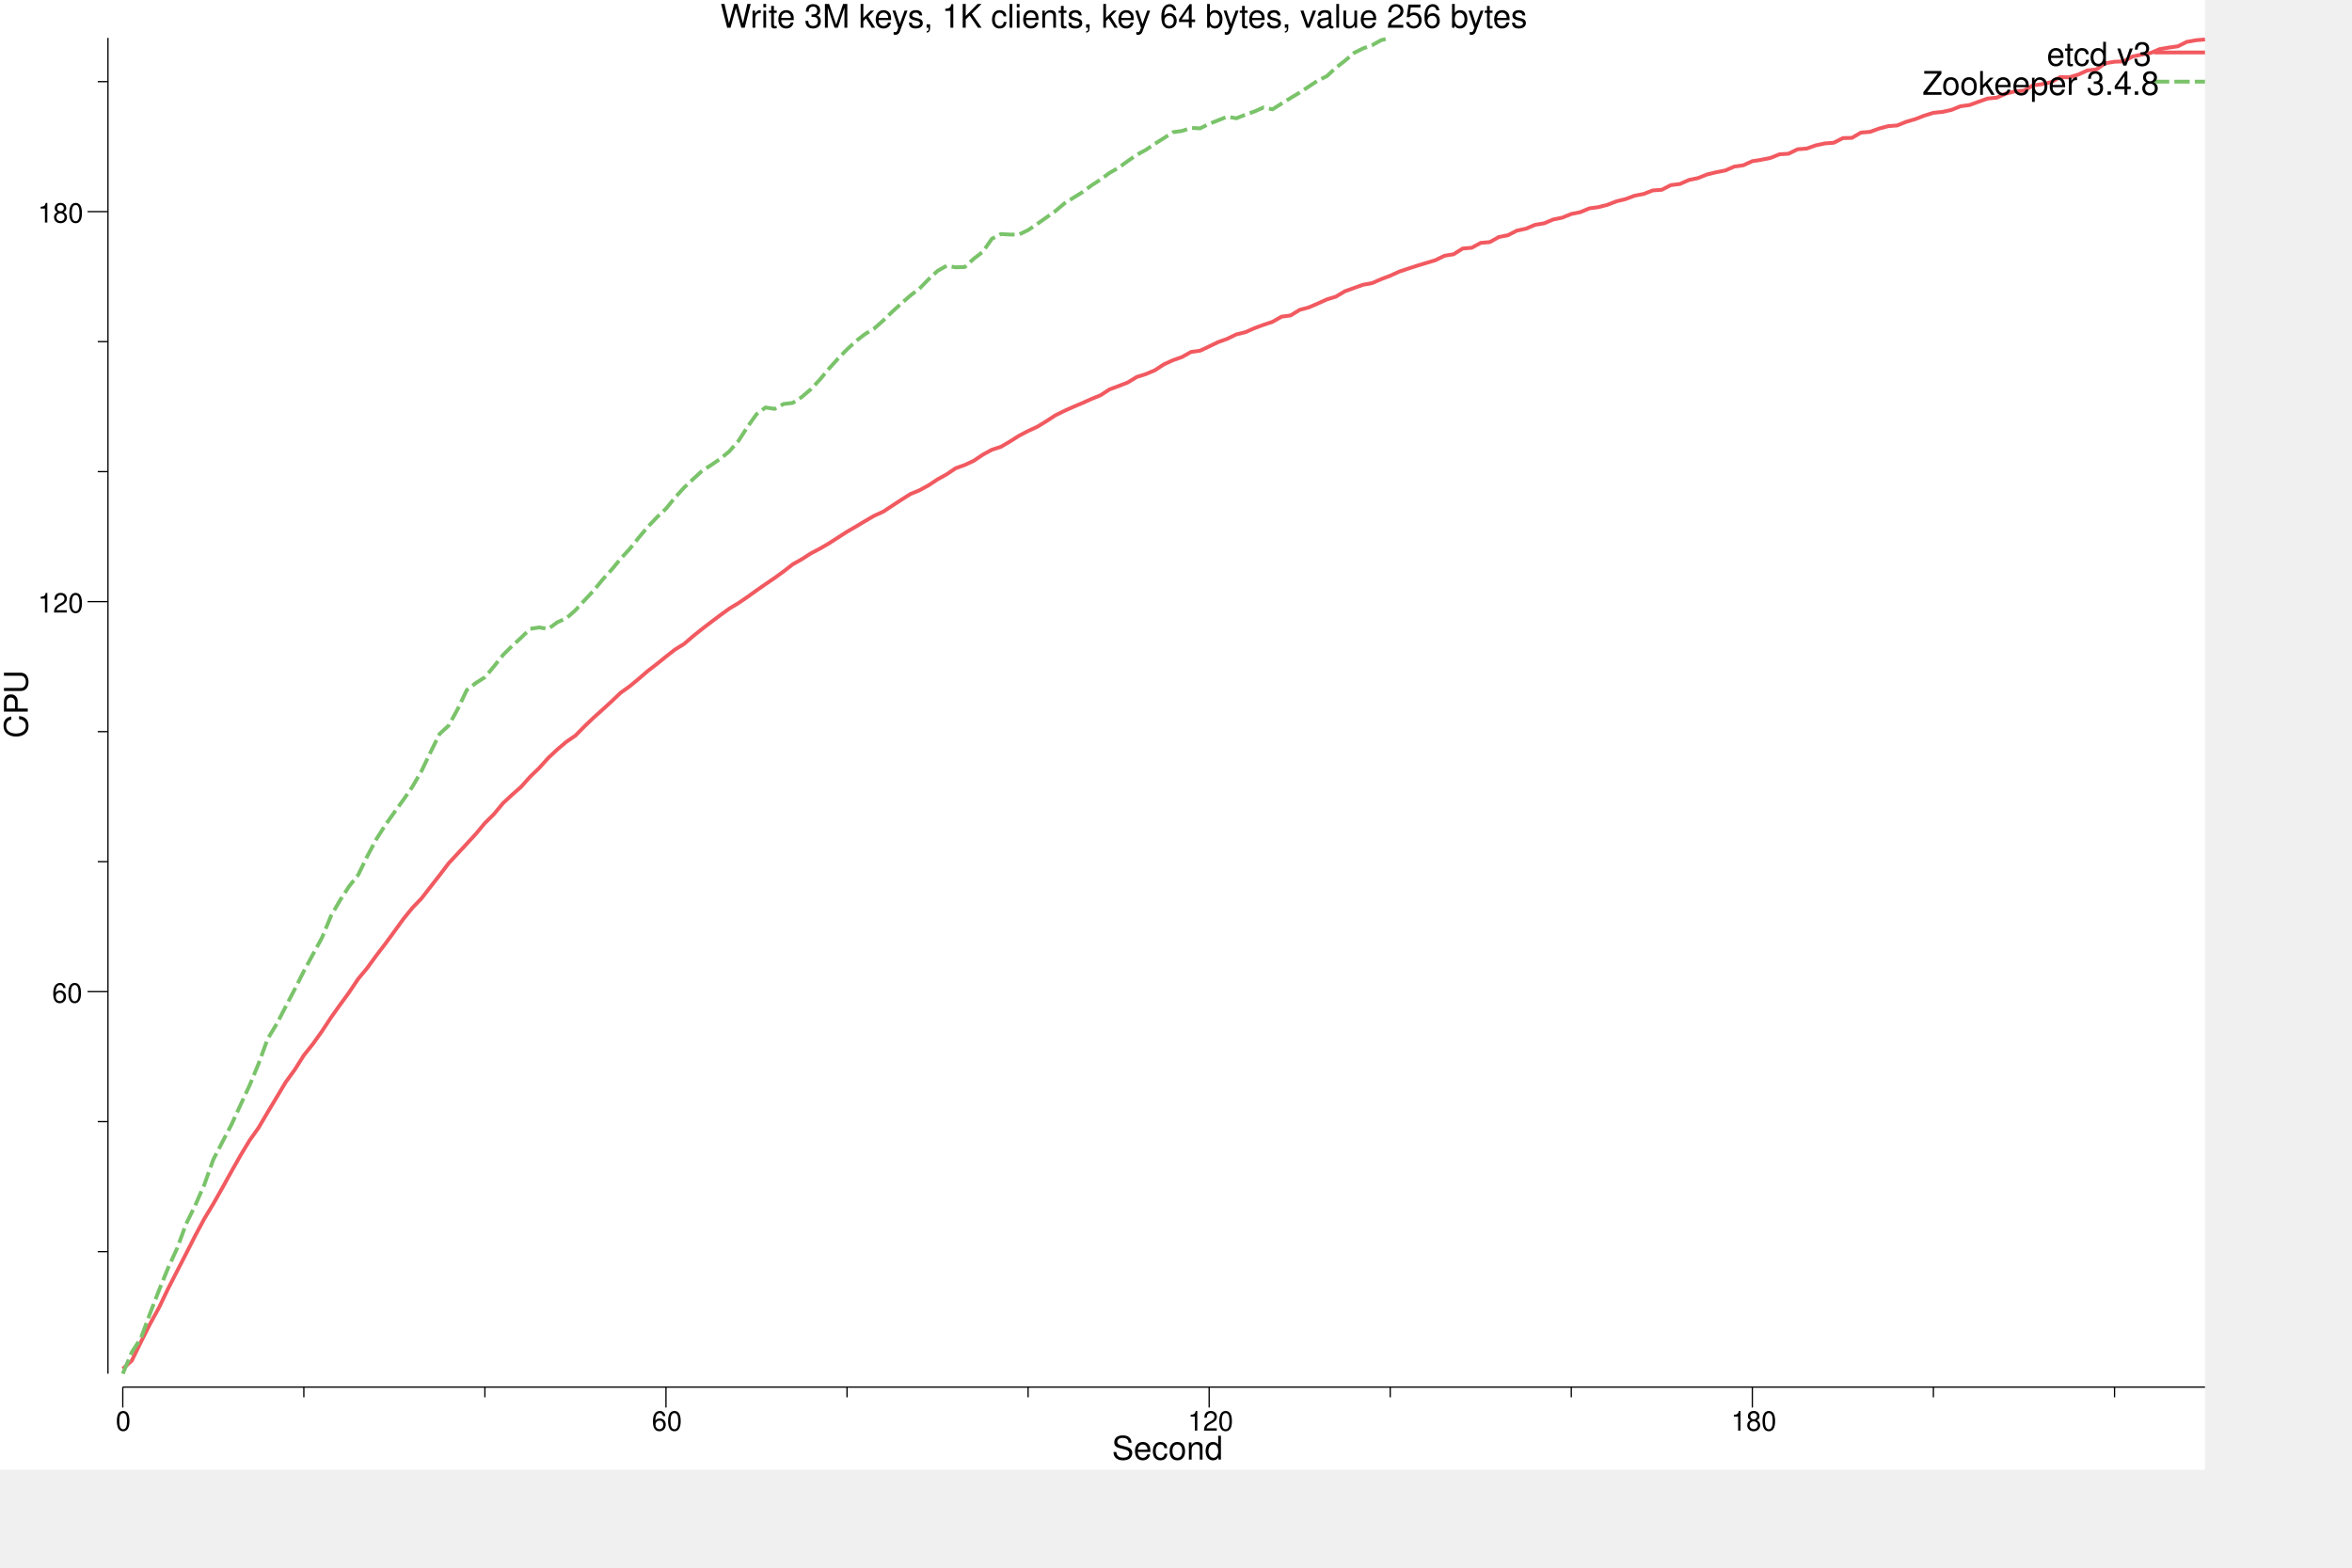
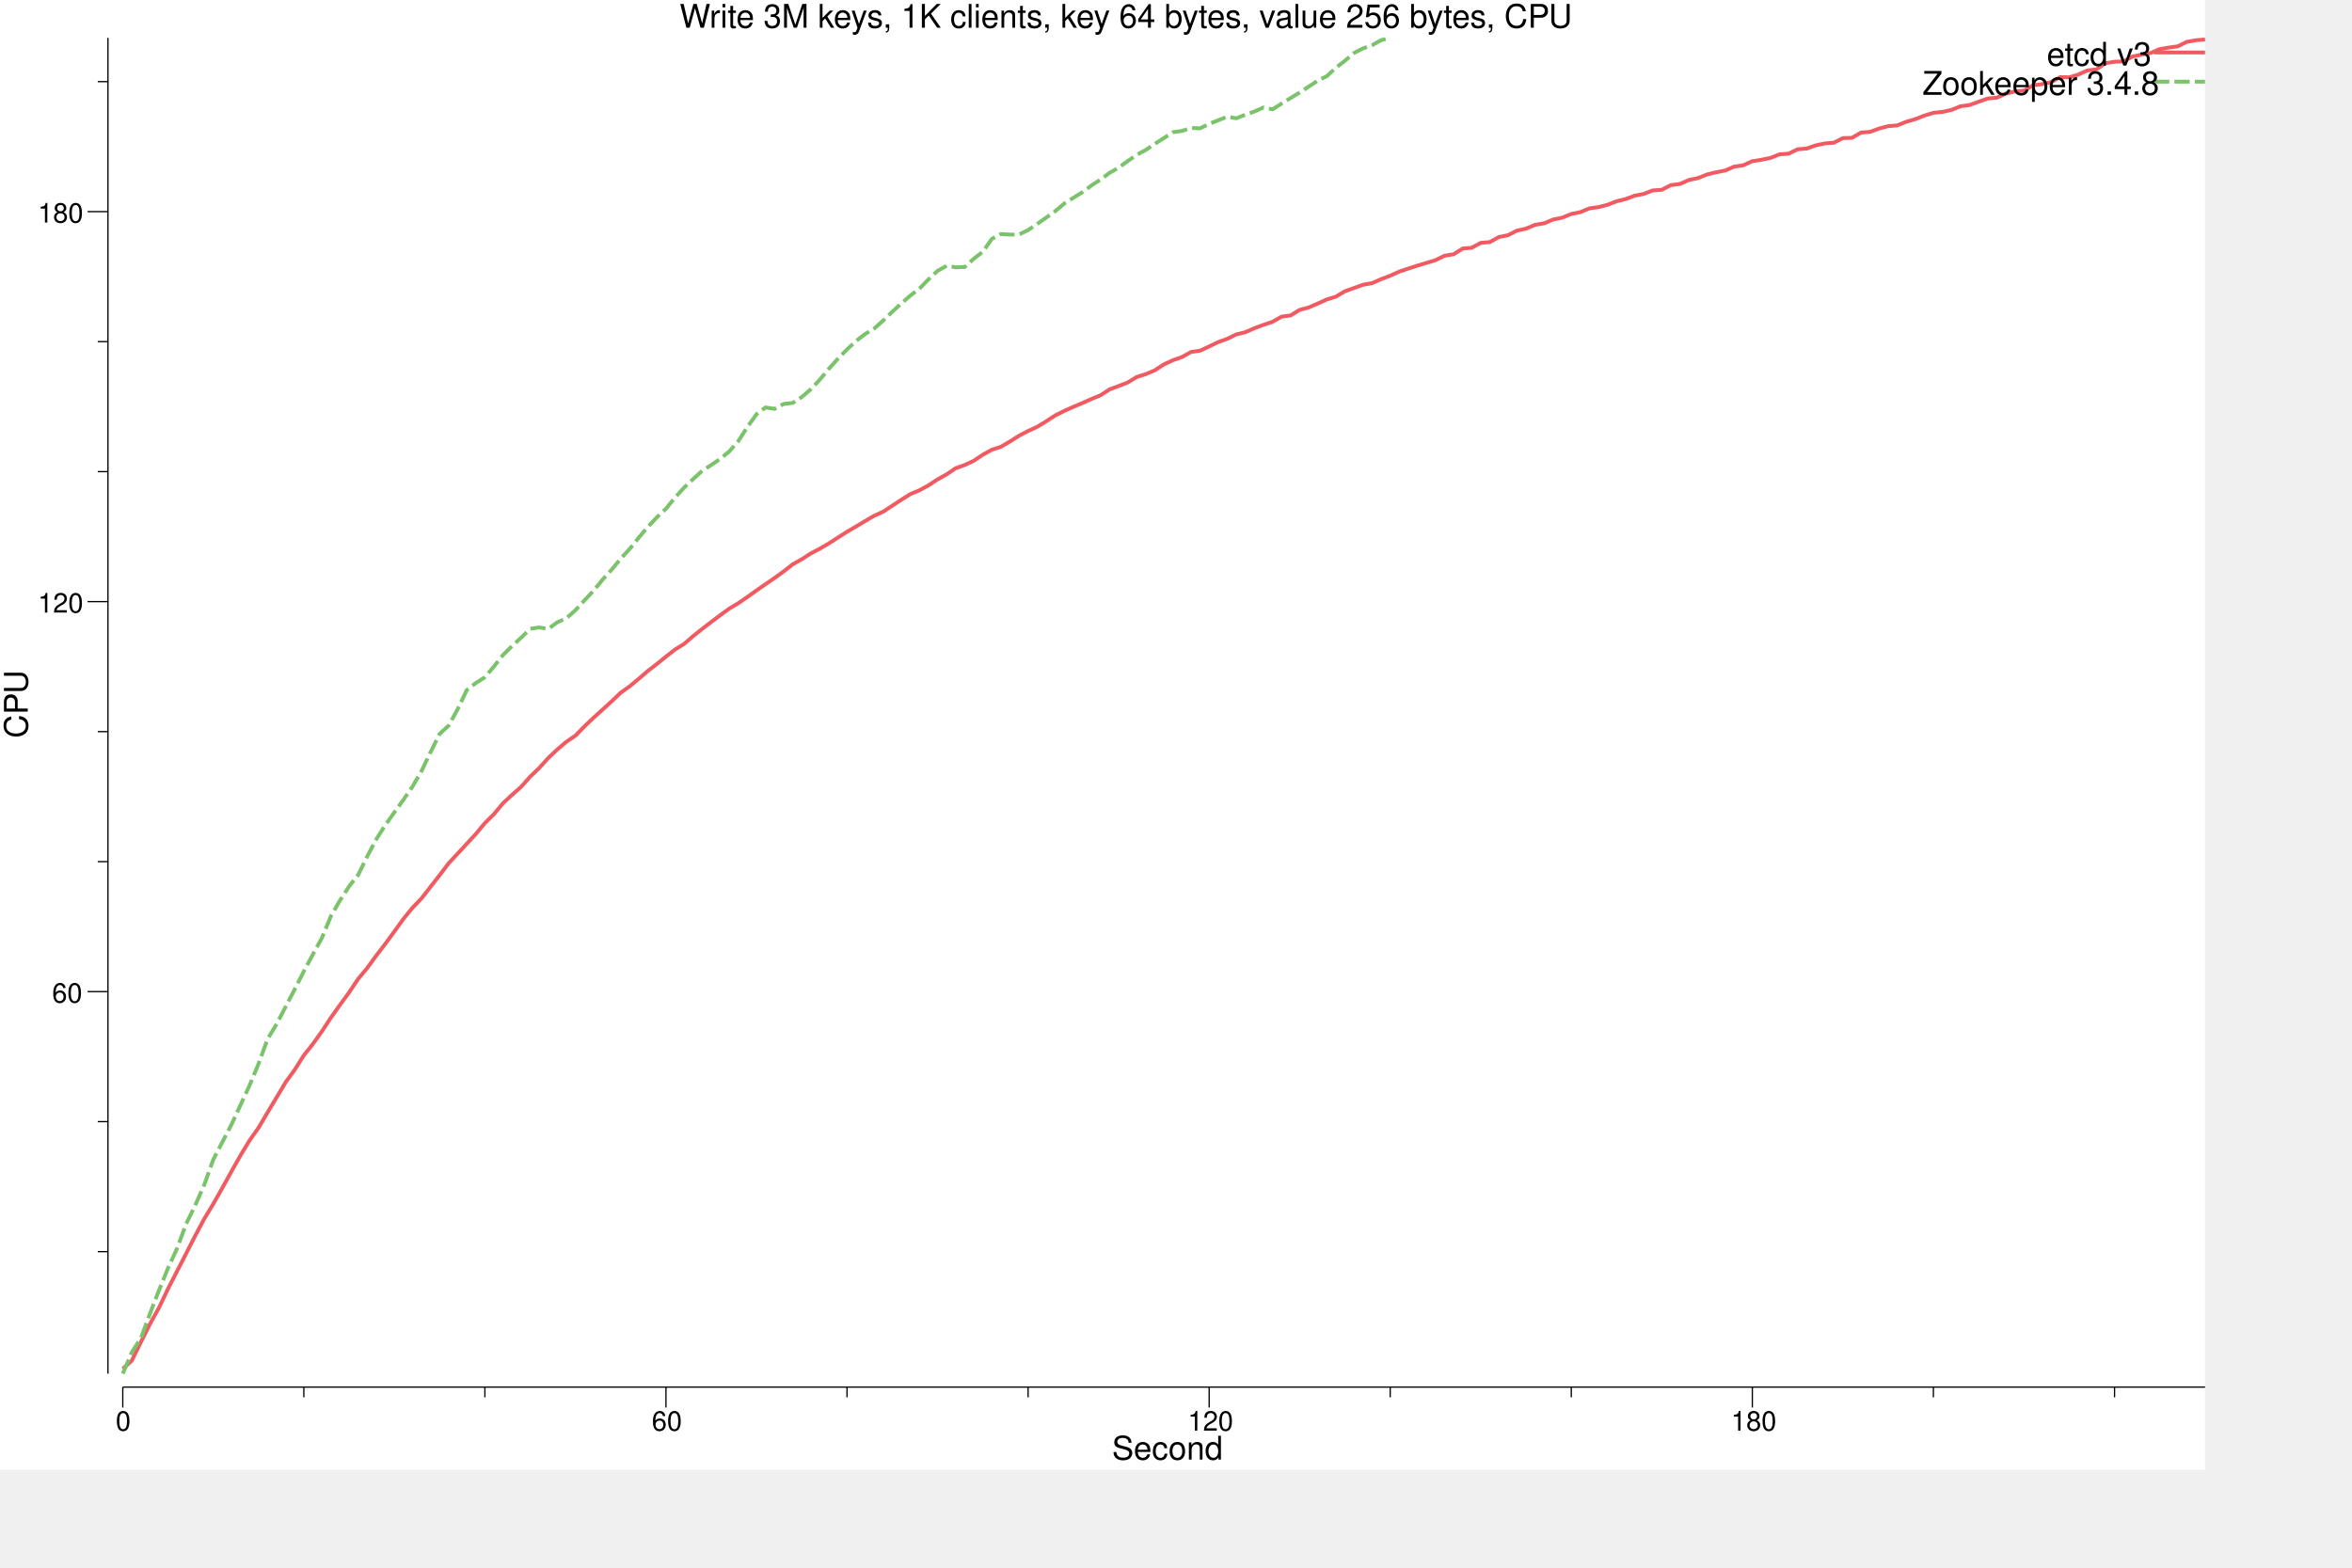
<svg xmlns="http://www.w3.org/2000/svg" width="12in" height="8in">
  <g transform="scale(1, -1) translate(0, -720)">
    <path d="M0,0L1080,0L1080,720L0,720Z" style="fill:#FFFFFF" />
-     <text x="352.84" y="-706.41" transform="scale(1, -1)" style="font-family:Helvetica;font-weight:normal;font-style:normal;font-size:12pt">Write 3M keys, 1K clients, key 64 bytes, value 256 bytes</text>
+     <text x="332.84" y="-706.41" transform="scale(1, -1)" style="font-family:Helvetica;font-weight:normal;font-style:normal;font-size:12pt">Write 3M keys, 1K clients, key 64 bytes, value 256 bytes, CPU</text>
    <text x="544.64" y="-4.965" transform="scale(1, -1)" style="font-family:Helvetica;font-weight:normal;font-style:normal;font-size:12pt">Second</text>
    <text x="56.662" y="-19.142" transform="scale(1, -1)" style="font-family:Helvetica;font-weight:normal;font-style:normal;font-size:10pt">0</text>
    <text x="319.24" y="-19.142" transform="scale(1, -1)" style="font-family:Helvetica;font-weight:normal;font-style:normal;font-size:10pt">60</text>
    <text x="581.81" y="-19.142" transform="scale(1, -1)" style="font-family:Helvetica;font-weight:normal;font-style:normal;font-size:10pt">120</text>
    <text x="847.87" y="-19.142" transform="scale(1, -1)" style="font-family:Helvetica;font-weight:normal;font-style:normal;font-size:10pt">180</text>
    <path d="M60.137,30.467L60.137,40.467" style="fill:none;stroke:#000000;stroke-width:0.625" />
    <path d="M326.19,30.467L326.19,40.467" style="fill:none;stroke:#000000;stroke-width:0.625" />
    <path d="M592.24,30.467L592.24,40.467" style="fill:none;stroke:#000000;stroke-width:0.625" />
    <path d="M858.29,30.467L858.29,40.467" style="fill:none;stroke:#000000;stroke-width:0.625" />
    <path d="M148.82,35.468L148.82,40.467" style="fill:none;stroke:#000000;stroke-width:0.625" />
    <path d="M237.5,35.468L237.5,40.467" style="fill:none;stroke:#000000;stroke-width:0.625" />
    <path d="M414.87,35.468L414.87,40.467" style="fill:none;stroke:#000000;stroke-width:0.625" />
    <path d="M503.56,35.468L503.56,40.467" style="fill:none;stroke:#000000;stroke-width:0.625" />
    <path d="M680.92,35.468L680.92,40.467" style="fill:none;stroke:#000000;stroke-width:0.625" />
    <path d="M769.61,35.468L769.61,40.467" style="fill:none;stroke:#000000;stroke-width:0.625" />
    <path d="M946.97,35.468L946.97,40.467" style="fill:none;stroke:#000000;stroke-width:0.625" />
    <path d="M1035.7,35.468L1035.7,40.467" style="fill:none;stroke:#000000;stroke-width:0.625" />
    <path d="M60.137,40.467L1080,40.467" style="fill:none;stroke:#000000;stroke-width:0.625" />
    <g transform="rotate(90)">
      <text x="358.4" y="13.59" transform="scale(1, -1)" style="font-family:Helvetica;font-weight:normal;font-style:normal;font-size:12pt">CPU</text>
    </g>
    <text x="25.505" y="-228.84" transform="scale(1, -1)" style="font-family:Helvetica;font-weight:normal;font-style:normal;font-size:10pt">60</text>
    <text x="18.555" y="-419.9" transform="scale(1, -1)" style="font-family:Helvetica;font-weight:normal;font-style:normal;font-size:10pt">120</text>
    <text x="18.555" y="-610.96" transform="scale(1, -1)" style="font-family:Helvetica;font-weight:normal;font-style:normal;font-size:10pt">180</text>
    <path d="M42.88,234.21L52.88,234.21" style="fill:none;stroke:#000000;stroke-width:0.625" />
    <path d="M42.88,425.27L52.88,425.27" style="fill:none;stroke:#000000;stroke-width:0.625" />
    <path d="M42.88,616.33L52.88,616.33" style="fill:none;stroke:#000000;stroke-width:0.625" />
    <path d="M47.88,106.83L52.88,106.83" style="fill:none;stroke:#000000;stroke-width:0.625" />
    <path d="M47.88,170.52L52.88,170.52" style="fill:none;stroke:#000000;stroke-width:0.625" />
    <path d="M47.88,297.89L52.88,297.89" style="fill:none;stroke:#000000;stroke-width:0.625" />
    <path d="M47.88,361.58L52.88,361.58" style="fill:none;stroke:#000000;stroke-width:0.625" />
    <path d="M47.88,488.95L52.88,488.95" style="fill:none;stroke:#000000;stroke-width:0.625" />
    <path d="M47.88,552.64L52.88,552.64" style="fill:none;stroke:#000000;stroke-width:0.625" />
    <path d="M47.88,680.01L52.88,680.01" style="fill:none;stroke:#000000;stroke-width:0.625" />
    <path d="M52.88,47.03L52.88,701.44" style="fill:none;stroke:#000000;stroke-width:0.625" />
    <path d="M60.137,49.418L64.572,53.462L69.006,62.538L73.44,71.327L77.874,79.383L82.308,88.649L86.743,97.279L91.177,105.91L95.611,114.63L100.05,122.91L104.48,130.24L108.91,138.07L113.35,146.1L117.78,153.93L122.22,161.28L126.65,167.53L131.08,175.07L135.52,182.46L139.95,189.88L144.39,195.99L148.82,203L153.26,208.57L157.69,214.78L162.12,221.53L166.56,227.77L170.99,233.82L175.43,240.45L179.86,245.77L184.29,251.85L188.73,257.64L193.16,263.69L197.6,269.84L202.03,275.28L206.47,279.9L210.9,285.6L215.33,291.27L219.77,297.1L224.2,301.87L228.64,306.65L233.07,311.46L237.5,316.78L241.94,321.17L246.37,326.52L250.81,330.63L255.24,334.54L259.68,339.51L264.11,343.78L268.54,348.68L272.98,352.85L277.41,356.61L281.85,359.64L286.28,364.16L290.72,368.39L295.15,372.37L299.58,376.42L304.02,380.65L308.45,383.81L312.89,387.5L317.32,391.32L321.75,394.73L326.19,398.33L330.62,401.8L335.06,404.54L339.49,408.36L343.93,411.92L348.36,415.3L352.79,418.64L357.23,421.86L361.66,424.53L366.1,427.56L370.53,430.74L374.96,433.83L379.4,436.86L383.83,440.07L388.27,443.54L392.7,446.03L397.14,448.89L401.57,451.22L406,453.8L410.44,456.66L414.87,459.5L419.31,462.08L423.74,464.75L428.17,467.33L432.61,469.34L437.04,472.27L441.48,475.17L445.91,477.97L450.35,479.81L454.78,482.23L459.21,485.16L463.65,487.62L468.08,490.61L472.52,492.2L476.95,494.27L481.39,497.26L485.82,499.68L490.25,501.12L494.69,503.73L499.12,506.53L503.56,508.86L507.99,510.89L512.42,513.6L516.86,516.5L521.29,518.7L525.73,520.7L530.16,522.55L534.6,524.55L539.03,526.37L543.46,529.24L547.9,530.89L552.33,532.61L556.77,535.32L561.2,536.72L565.63,538.6L570.07,541.5L574.5,543.53L578.94,545.09L583.37,547.58L587.81,548.21L592.24,550.28L596.67,552.42L601.11,554.01L605.54,556.18L609.98,557.26L614.41,559.23L618.84,560.86L623.28,562.35L627.71,564.87L632.15,565.47L636.58,568.21L641.02,569.39L645.45,571.3L649.88,573.31L654.32,574.68L658.75,577.32L663.19,578.91L667.62,580.5L672.05,581.3L676.49,583.24L680.92,584.93L685.36,586.94L689.79,588.43L694.23,589.87L698.66,591.2L703.09,592.54L707.53,594.71L711.96,595.44L716.4,598.24L720.83,598.62L725.27,601.01L729.7,601.39L734.13,603.88L738.57,604.77L743,607.03L747.44,607.98L751.87,609.86L756.3,610.6L760.74,612.47L765.17,613.37L769.61,615.18L774.04,616.07L778.48,617.92L782.91,618.52L787.34,619.67L791.78,621.39L796.21,622.47L800.65,624.13L805.08,624.99L809.51,626.71L813.95,627.03L818.38,629.32L822.82,629.86L827.25,631.84L831.69,632.76L836.12,634.54L840.55,635.62L844.99,636.48L849.42,638.39L853.86,639.03L858.29,641.04L862.72,641.74L867.16,642.63L871.59,644.41L876.03,644.7L880.46,646.87L884.9,647.22L889.33,648.78L893.76,649.73L898.2,650.08L902.63,652.34L907.07,652.47L911.5,655.05L915.94,655.4L920.37,657.02L924.8,658.2L929.24,658.55L933.67,660.34L938.11,661.64L942.54,663.36L946.97,664.73L951.41,665.18L955.84,666.16L960.28,667.95L964.71,668.55L969.15,670.17L973.58,671.74L978.01,672.15L982.45,674.12L986.88,675.24L991.32,675.59L995.75,678.17L1000.2,678.77L1004.6,679.73L1009.1,682.24L1013.5,682.12L1017.9,683.45L1022.4,685.49L1026.8,686L1031.2,689.03L1035.7,689.76L1040.1,689.92L1044.5,692.31L1049,693.26L1053.4,694.06L1057.8,695.94L1062.3,696.7L1066.7,697.31L1071.1,699.5L1075.6,700.3L1080,700.65" style="fill:none;stroke:#F15A60;stroke-width:1.875" />
    <path d="M60.137,47.03L64.572,57.602L69.006,64.417L73.44,76.422L77.874,87.885L82.308,98.776L86.743,108.42L91.177,120.46L95.611,129.5L100.05,139.57L104.48,151.95L108.91,160.52L113.35,169.02L117.78,178.64L122.22,188.22L126.65,198.89L131.08,211.02L135.52,218.38L139.95,226.91L144.39,235.42L148.82,244.2L153.26,252.45L157.69,260.57L162.12,271.3L166.56,278.95L170.99,285.79L175.43,291.4L179.86,300.47L184.29,308.82L188.73,315.82L193.16,322.06L197.6,328.21L202.03,334.64L206.47,342.31L210.9,351.55L215.33,360.47L219.77,364.57L224.2,372.66L228.64,381.96L233.07,385.4L237.5,388.23L241.94,393.52L246.37,399.12L250.81,403.55L255.24,407.59L259.68,411.96L264.11,412.62L268.54,411.89L272.98,415.17L277.41,417.11L281.85,421.06L286.28,425.9L290.72,430.62L295.15,436.06L299.58,440.93L304.02,446.32L308.45,451.12L312.89,456.66L317.32,461.89L321.75,466.6L326.19,470.77L330.62,476.25L335.06,481.12L339.49,485.29L343.93,489.37L348.36,492.2L352.79,495.23L357.23,498.89L361.66,503.95L366.1,510.86L370.53,517.07L374.96,520.38L379.4,519.71L383.83,522.1L388.27,522.61L392.7,525.51L397.14,529.3L401.57,534.04L406,539.36L410.44,544.3L414.87,548.82L419.31,552.96L423.74,556.37L428.17,559.04L432.61,562.99L437.04,567.29L441.48,571.36L445.91,575.22L450.35,578.62L454.78,583.15L459.21,587.29L463.65,589.8L468.08,589.04L472.52,589.2L476.95,593.24L481.39,596.68L485.82,603.02L490.25,605.34L494.69,605.09L499.12,605.12L503.56,607.28L507.99,610.28L512.42,613.4L516.86,616.55L521.29,620.31L525.73,623.11L530.16,625.85L534.6,629.16L539.03,632.03L543.46,635.31L547.9,637.85L552.33,641.07L556.77,644.16L561.2,646.55L565.63,649.54L570.07,652.34L574.5,655.24L578.94,655.85L583.37,657.34L587.81,657.12L592.24,659.32L596.67,661.07L601.11,662.85L605.54,662.05L609.98,663.81L614.41,665.37L618.84,667.34L623.28,666.45L627.71,669.25L632.15,671.99L636.58,674.66L641.02,677.59L645.45,680.49L649.88,682.69L654.32,686.83L658.75,690.24L663.19,694.06L667.62,696.29L672.05,697.85L676.49,700.33L680.92,701.44" style="fill:none;stroke:#7AC36A;stroke-width:1.875;stroke-dasharray:7.5,2.5" />
    <path d="M1055,694.3L1080,694.3" style="fill:none;stroke:#F15A60;stroke-width:1.875" />
    <text x="1002.5" y="-687.85" transform="scale(1, -1)" style="font-family:Helvetica;font-weight:normal;font-style:normal;font-size:12pt">etcd v3</text>
    <path d="M1055,680L1080,680" style="fill:none;stroke:#7AC36A;stroke-width:1.875;stroke-dasharray:7.5,2.5" />
    <text x="941.6" y="-673.56" transform="scale(1, -1)" style="font-family:Helvetica;font-weight:normal;font-style:normal;font-size:12pt">Zookeeper 3.4.8</text>
  </g>
</svg>
